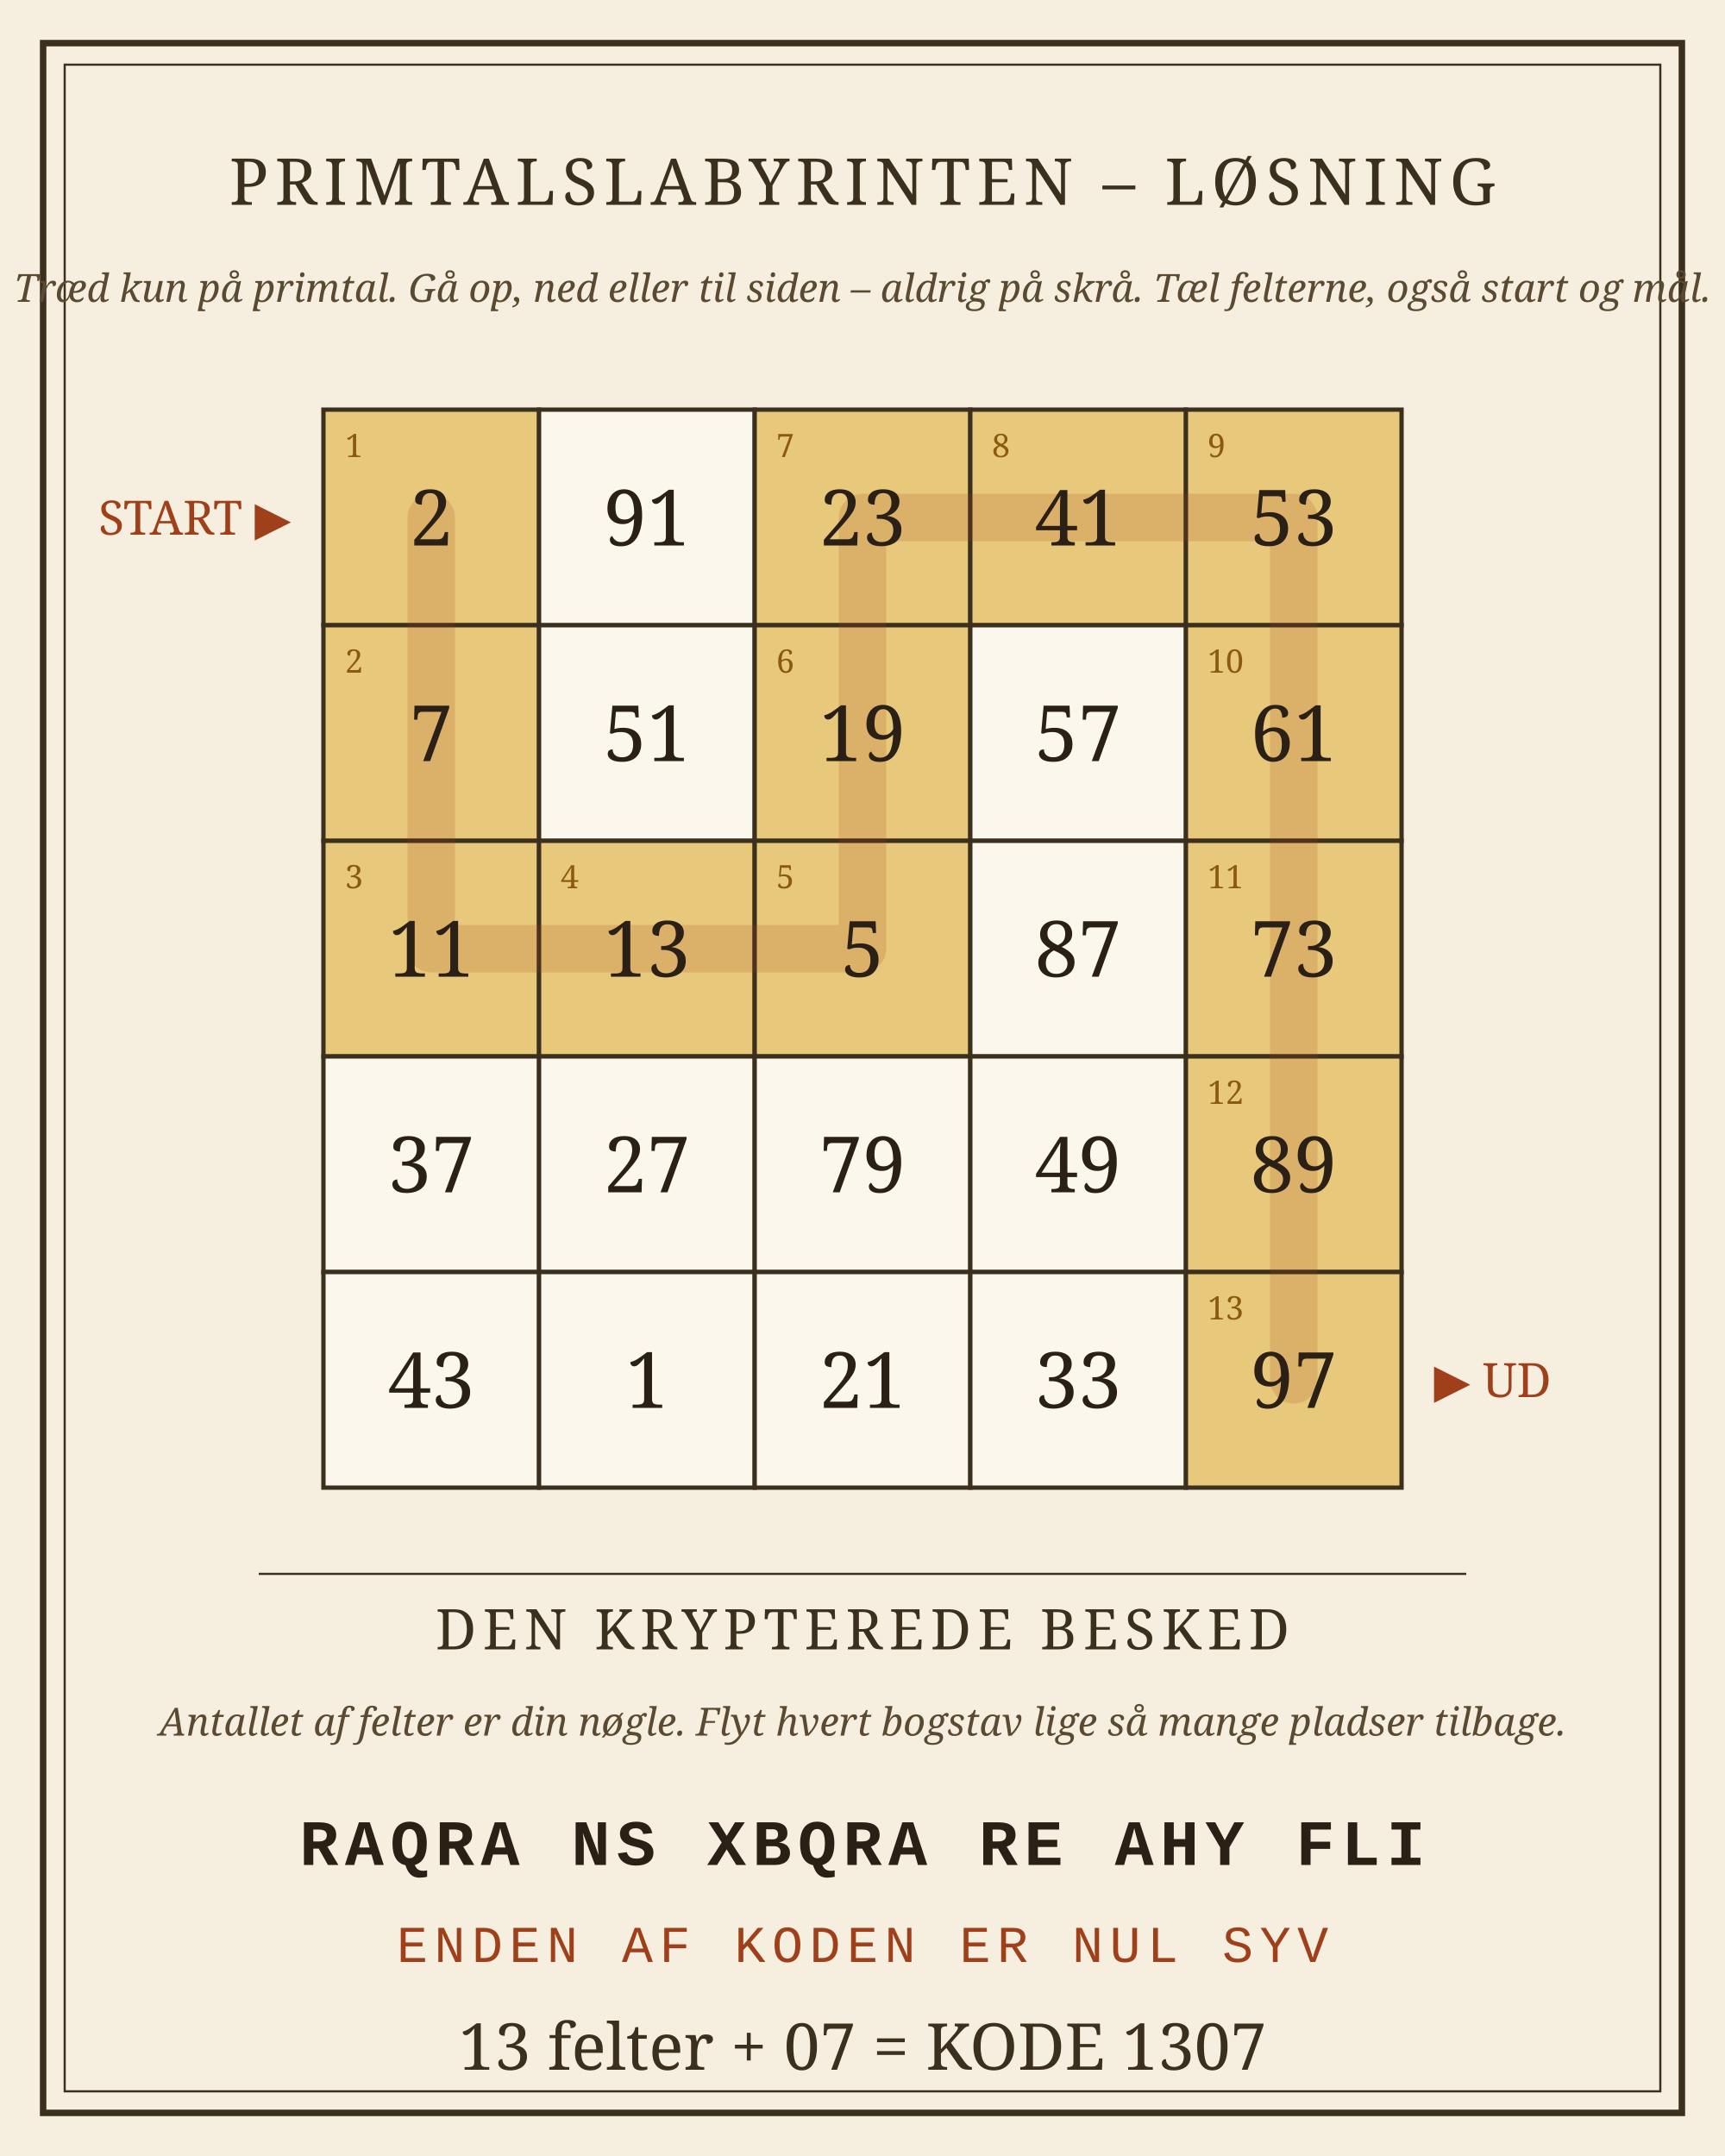
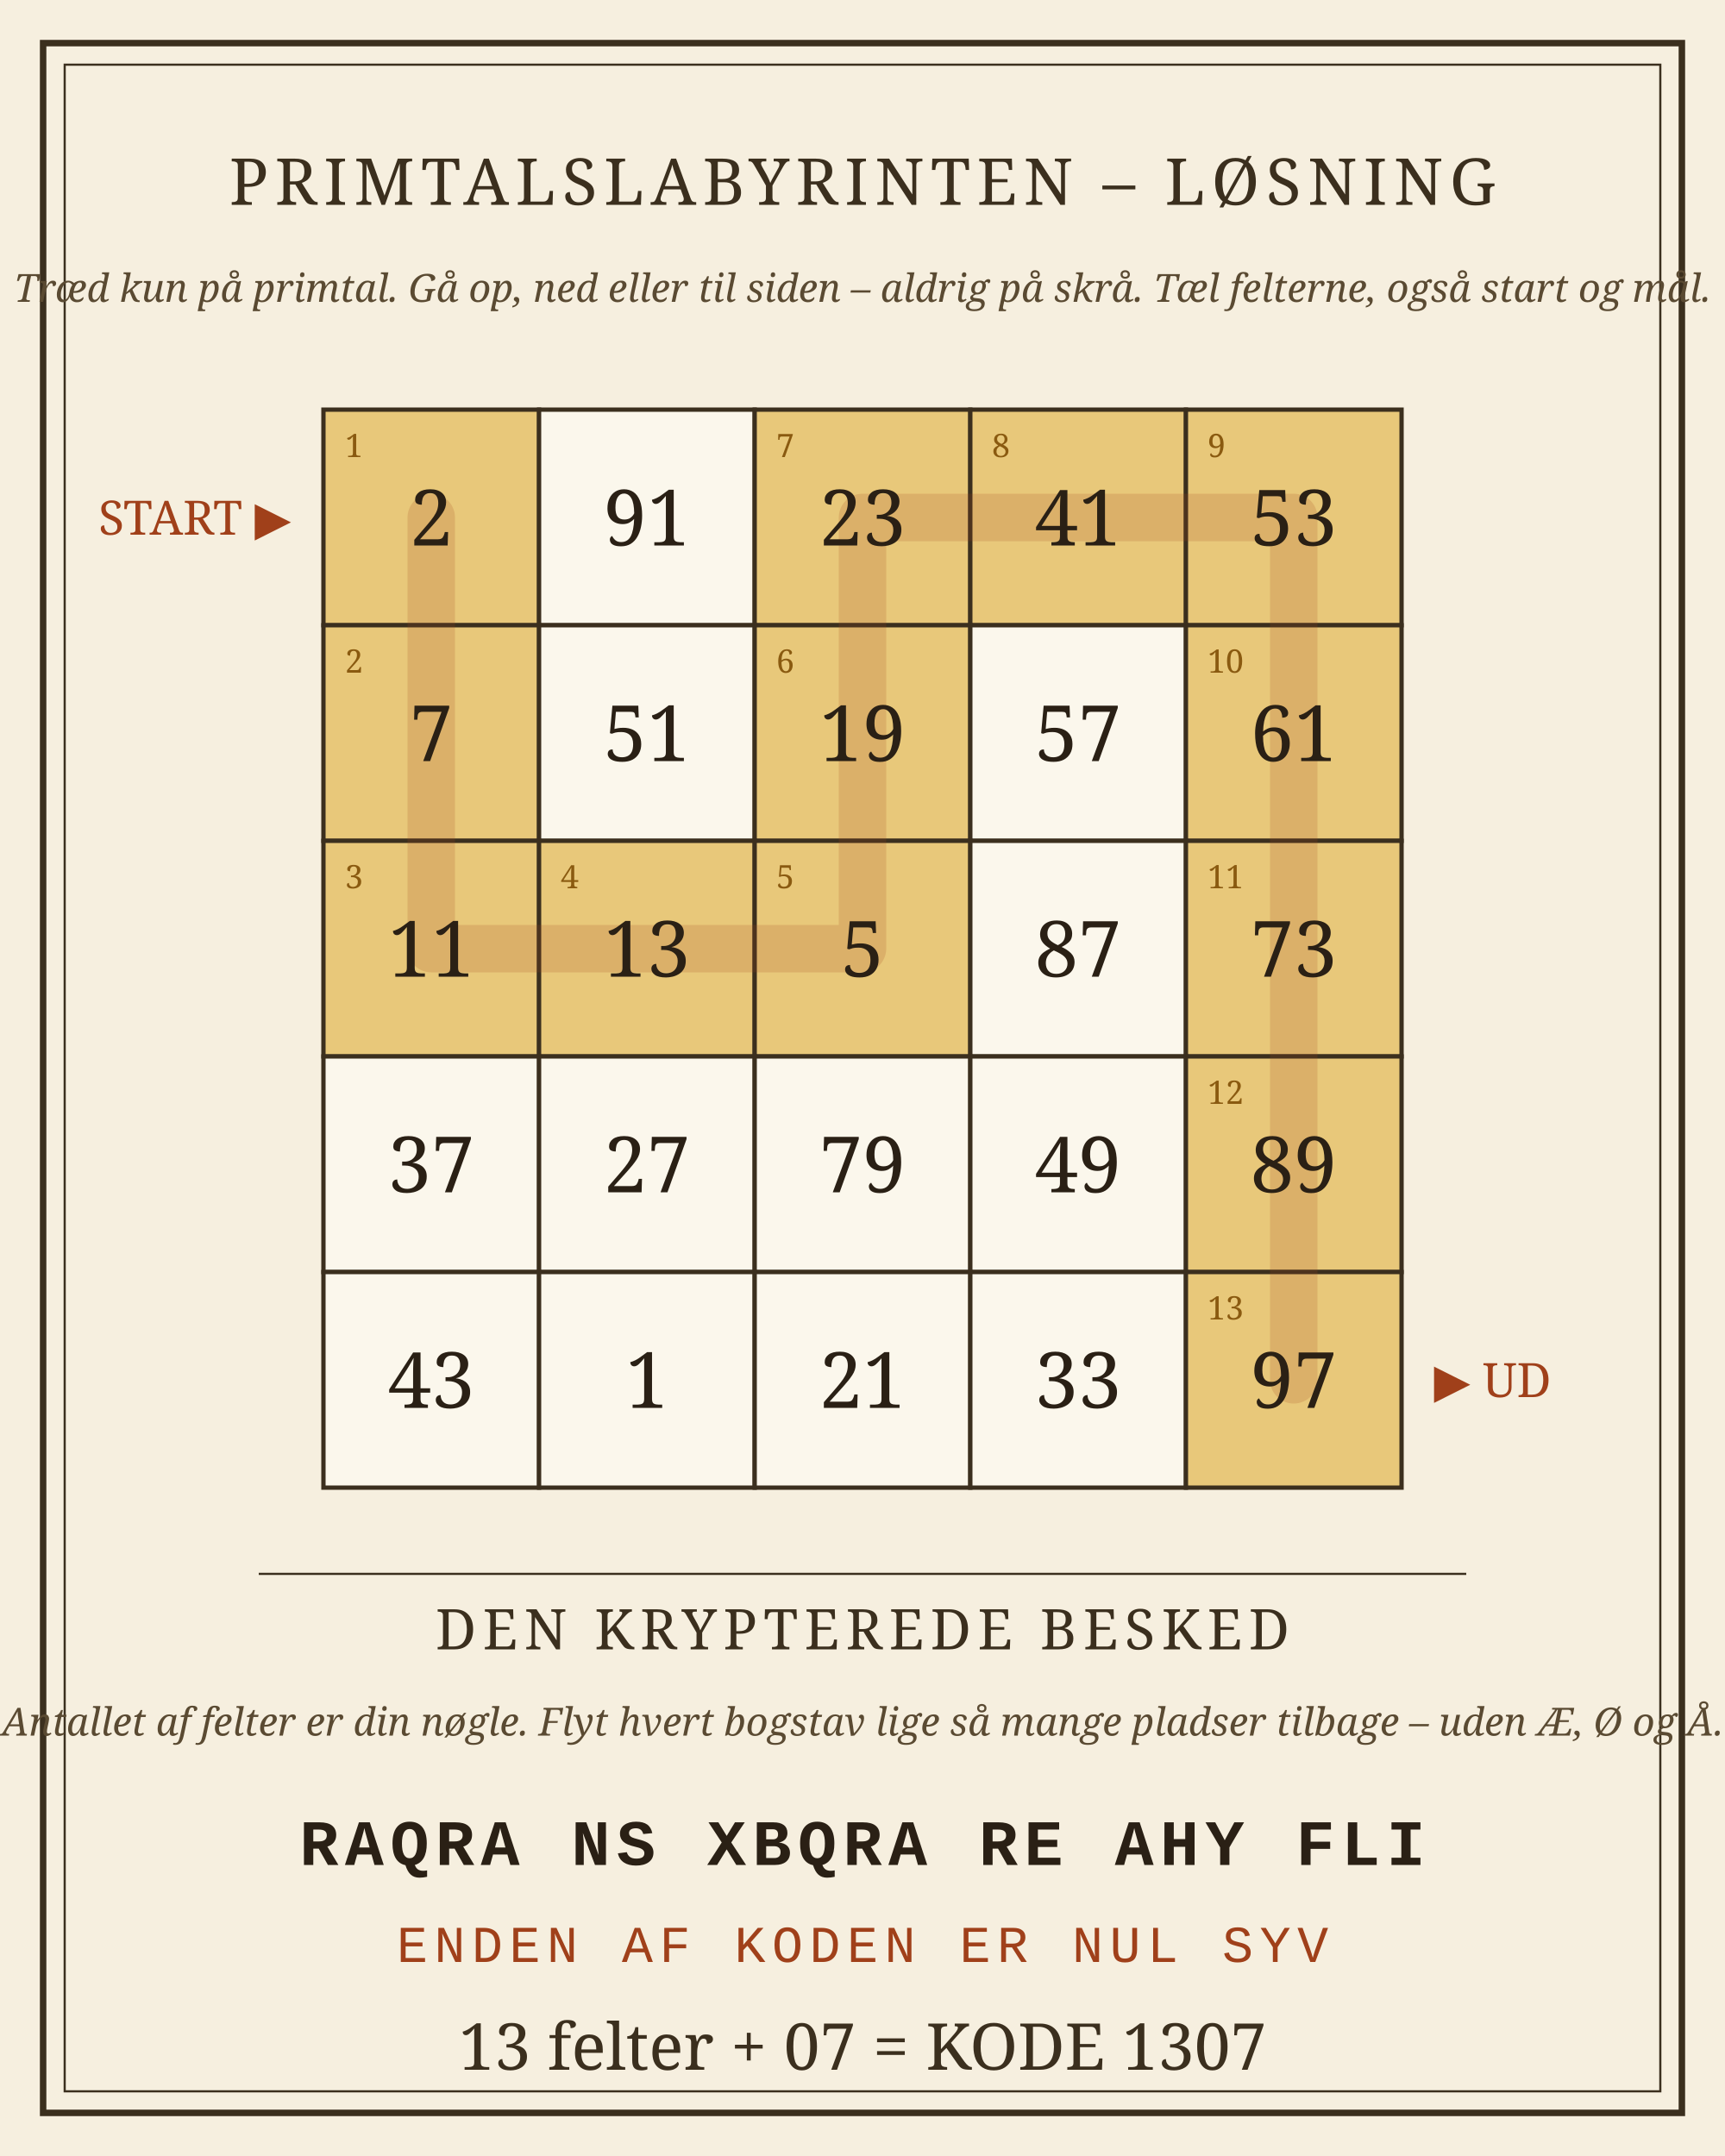
<svg xmlns="http://www.w3.org/2000/svg" width="800" height="1000" viewBox="0 0 800 1000" font-family="Georgia, serif">
  <rect width="800" height="1000" fill="#f6efdf" />
  <rect x="20" y="20" width="760" height="960" fill="none" stroke="#3b2f1e" stroke-width="3" />
  <rect x="30" y="30" width="740" height="940" fill="none" stroke="#3b2f1e" stroke-width="1" />
  <text x="400" y="95" text-anchor="middle" font-size="30" fill="#3b2f1e" letter-spacing="3">PRIMTALSLABYRINTEN – LØSNING</text>
  <text x="400" y="140" text-anchor="middle" font-size="18" font-style="italic" fill="#5a4a32">Træd kun på primtal. Gå op, ned eller til siden – aldrig på skrå. Tæl felterne, også start og mål.</text>
  <rect x="150" y="190" width="100" height="100" fill="#e8c87a" stroke="#3b2f1e" stroke-width="2" />
  <rect x="250" y="190" width="100" height="100" fill="#fbf7ec" stroke="#3b2f1e" stroke-width="2" />
  <rect x="350" y="190" width="100" height="100" fill="#e8c87a" stroke="#3b2f1e" stroke-width="2" />
  <rect x="450" y="190" width="100" height="100" fill="#e8c87a" stroke="#3b2f1e" stroke-width="2" />
  <rect x="550" y="190" width="100" height="100" fill="#e8c87a" stroke="#3b2f1e" stroke-width="2" />
  <rect x="150" y="290" width="100" height="100" fill="#e8c87a" stroke="#3b2f1e" stroke-width="2" />
  <rect x="250" y="290" width="100" height="100" fill="#fbf7ec" stroke="#3b2f1e" stroke-width="2" />
  <rect x="350" y="290" width="100" height="100" fill="#e8c87a" stroke="#3b2f1e" stroke-width="2" />
  <rect x="450" y="290" width="100" height="100" fill="#fbf7ec" stroke="#3b2f1e" stroke-width="2" />
  <rect x="550" y="290" width="100" height="100" fill="#e8c87a" stroke="#3b2f1e" stroke-width="2" />
  <rect x="150" y="390" width="100" height="100" fill="#e8c87a" stroke="#3b2f1e" stroke-width="2" />
  <rect x="250" y="390" width="100" height="100" fill="#e8c87a" stroke="#3b2f1e" stroke-width="2" />
  <rect x="350" y="390" width="100" height="100" fill="#e8c87a" stroke="#3b2f1e" stroke-width="2" />
  <rect x="450" y="390" width="100" height="100" fill="#fbf7ec" stroke="#3b2f1e" stroke-width="2" />
  <rect x="550" y="390" width="100" height="100" fill="#e8c87a" stroke="#3b2f1e" stroke-width="2" />
  <rect x="150" y="490" width="100" height="100" fill="#fbf7ec" stroke="#3b2f1e" stroke-width="2" />
  <rect x="250" y="490" width="100" height="100" fill="#fbf7ec" stroke="#3b2f1e" stroke-width="2" />
  <rect x="350" y="490" width="100" height="100" fill="#fbf7ec" stroke="#3b2f1e" stroke-width="2" />
  <rect x="450" y="490" width="100" height="100" fill="#fbf7ec" stroke="#3b2f1e" stroke-width="2" />
  <rect x="550" y="490" width="100" height="100" fill="#e8c87a" stroke="#3b2f1e" stroke-width="2" />
  <rect x="150" y="590" width="100" height="100" fill="#fbf7ec" stroke="#3b2f1e" stroke-width="2" />
  <rect x="250" y="590" width="100" height="100" fill="#fbf7ec" stroke="#3b2f1e" stroke-width="2" />
  <rect x="350" y="590" width="100" height="100" fill="#fbf7ec" stroke="#3b2f1e" stroke-width="2" />
  <rect x="450" y="590" width="100" height="100" fill="#fbf7ec" stroke="#3b2f1e" stroke-width="2" />
  <rect x="550" y="590" width="100" height="100" fill="#e8c87a" stroke="#3b2f1e" stroke-width="2" />
  <polyline points="200.0,240.0 200.0,340.0 200.0,440.0 300.0,440.0 400.0,440.0 400.0,340.0 400.0,240.0 500.0,240.0 600.0,240.0 600.0,340.0 600.0,440.0 600.0,540.0 600.0,640.0" fill="none" stroke="#a0401a" stroke-width="22" stroke-linejoin="round" stroke-linecap="round" opacity="0.18" />
  <text x="200.0" y="253.0" text-anchor="middle" font-size="36" fill="#2a2015">2</text>
  <text x="160" y="212" font-size="15" fill="#8a5a10">1</text>
  <text x="300.0" y="253.0" text-anchor="middle" font-size="36" fill="#2a2015">91</text>
  <text x="400.0" y="253.0" text-anchor="middle" font-size="36" fill="#2a2015">23</text>
  <text x="360" y="212" font-size="15" fill="#8a5a10">7</text>
  <text x="500.0" y="253.0" text-anchor="middle" font-size="36" fill="#2a2015">41</text>
  <text x="460" y="212" font-size="15" fill="#8a5a10">8</text>
  <text x="600.0" y="253.0" text-anchor="middle" font-size="36" fill="#2a2015">53</text>
  <text x="560" y="212" font-size="15" fill="#8a5a10">9</text>
  <text x="200.0" y="353.0" text-anchor="middle" font-size="36" fill="#2a2015">7</text>
  <text x="160" y="312" font-size="15" fill="#8a5a10">2</text>
  <text x="300.0" y="353.0" text-anchor="middle" font-size="36" fill="#2a2015">51</text>
  <text x="400.0" y="353.0" text-anchor="middle" font-size="36" fill="#2a2015">19</text>
  <text x="360" y="312" font-size="15" fill="#8a5a10">6</text>
  <text x="500.0" y="353.0" text-anchor="middle" font-size="36" fill="#2a2015">57</text>
  <text x="600.0" y="353.0" text-anchor="middle" font-size="36" fill="#2a2015">61</text>
  <text x="560" y="312" font-size="15" fill="#8a5a10">10</text>
  <text x="200.0" y="453.0" text-anchor="middle" font-size="36" fill="#2a2015">11</text>
  <text x="160" y="412" font-size="15" fill="#8a5a10">3</text>
  <text x="300.0" y="453.0" text-anchor="middle" font-size="36" fill="#2a2015">13</text>
  <text x="260" y="412" font-size="15" fill="#8a5a10">4</text>
  <text x="400.0" y="453.0" text-anchor="middle" font-size="36" fill="#2a2015">5</text>
  <text x="360" y="412" font-size="15" fill="#8a5a10">5</text>
  <text x="500.0" y="453.0" text-anchor="middle" font-size="36" fill="#2a2015">87</text>
  <text x="600.0" y="453.0" text-anchor="middle" font-size="36" fill="#2a2015">73</text>
  <text x="560" y="412" font-size="15" fill="#8a5a10">11</text>
  <text x="200.0" y="553.0" text-anchor="middle" font-size="36" fill="#2a2015">37</text>
  <text x="300.0" y="553.0" text-anchor="middle" font-size="36" fill="#2a2015">27</text>
  <text x="400.0" y="553.0" text-anchor="middle" font-size="36" fill="#2a2015">79</text>
  <text x="500.0" y="553.0" text-anchor="middle" font-size="36" fill="#2a2015">49</text>
  <text x="600.0" y="553.0" text-anchor="middle" font-size="36" fill="#2a2015">89</text>
  <text x="560" y="512" font-size="15" fill="#8a5a10">12</text>
  <text x="200.0" y="653.0" text-anchor="middle" font-size="36" fill="#2a2015">43</text>
  <text x="300.0" y="653.0" text-anchor="middle" font-size="36" fill="#2a2015">1</text>
  <text x="400.0" y="653.0" text-anchor="middle" font-size="36" fill="#2a2015">21</text>
  <text x="500.0" y="653.0" text-anchor="middle" font-size="36" fill="#2a2015">33</text>
  <text x="600.0" y="653.0" text-anchor="middle" font-size="36" fill="#2a2015">97</text>
  <text x="560" y="612" font-size="15" fill="#8a5a10">13</text>
  <text x="135" y="248.0" text-anchor="end" font-size="22" fill="#a0401a">START ▶</text>
  <text x="665" y="648.0" font-size="22" fill="#a0401a">▶ UD</text>
  <line x1="120" y1="730" x2="680" y2="730" stroke="#3b2f1e" stroke-width="1" />
  <text x="400" y="765" text-anchor="middle" font-size="26" fill="#3b2f1e" letter-spacing="3">DEN KRYPTEREDE BESKED</text>
-   <text x="400" y="805" text-anchor="middle" font-size="18" font-style="italic" fill="#5a4a32">Antallet af felter er din nøgle. Flyt hvert bogstav lige så mange pladser tilbage.</text>
+   <text x="400" y="805" text-anchor="middle" font-size="18" font-style="italic" fill="#5a4a32">Antallet af felter er din nøgle. Flyt hvert bogstav lige så mange pladser tilbage – uden Æ, Ø og Å.</text>
  <text x="400" y="865" text-anchor="middle" font-size="30" font-family="Courier New, monospace" font-weight="bold" fill="#2a2015" letter-spacing="3">RAQRA NS XBQRA RE AHY FLI</text>
  <text x="400" y="910" text-anchor="middle" font-size="24" font-family="Courier New, monospace" fill="#a0401a" letter-spacing="3">ENDEN AF KODEN ER NUL SYV</text>
  <text x="400" y="960" text-anchor="middle" font-size="30" fill="#3b2f1e">13 felter + 07 = KODE 1307</text>
</svg>
